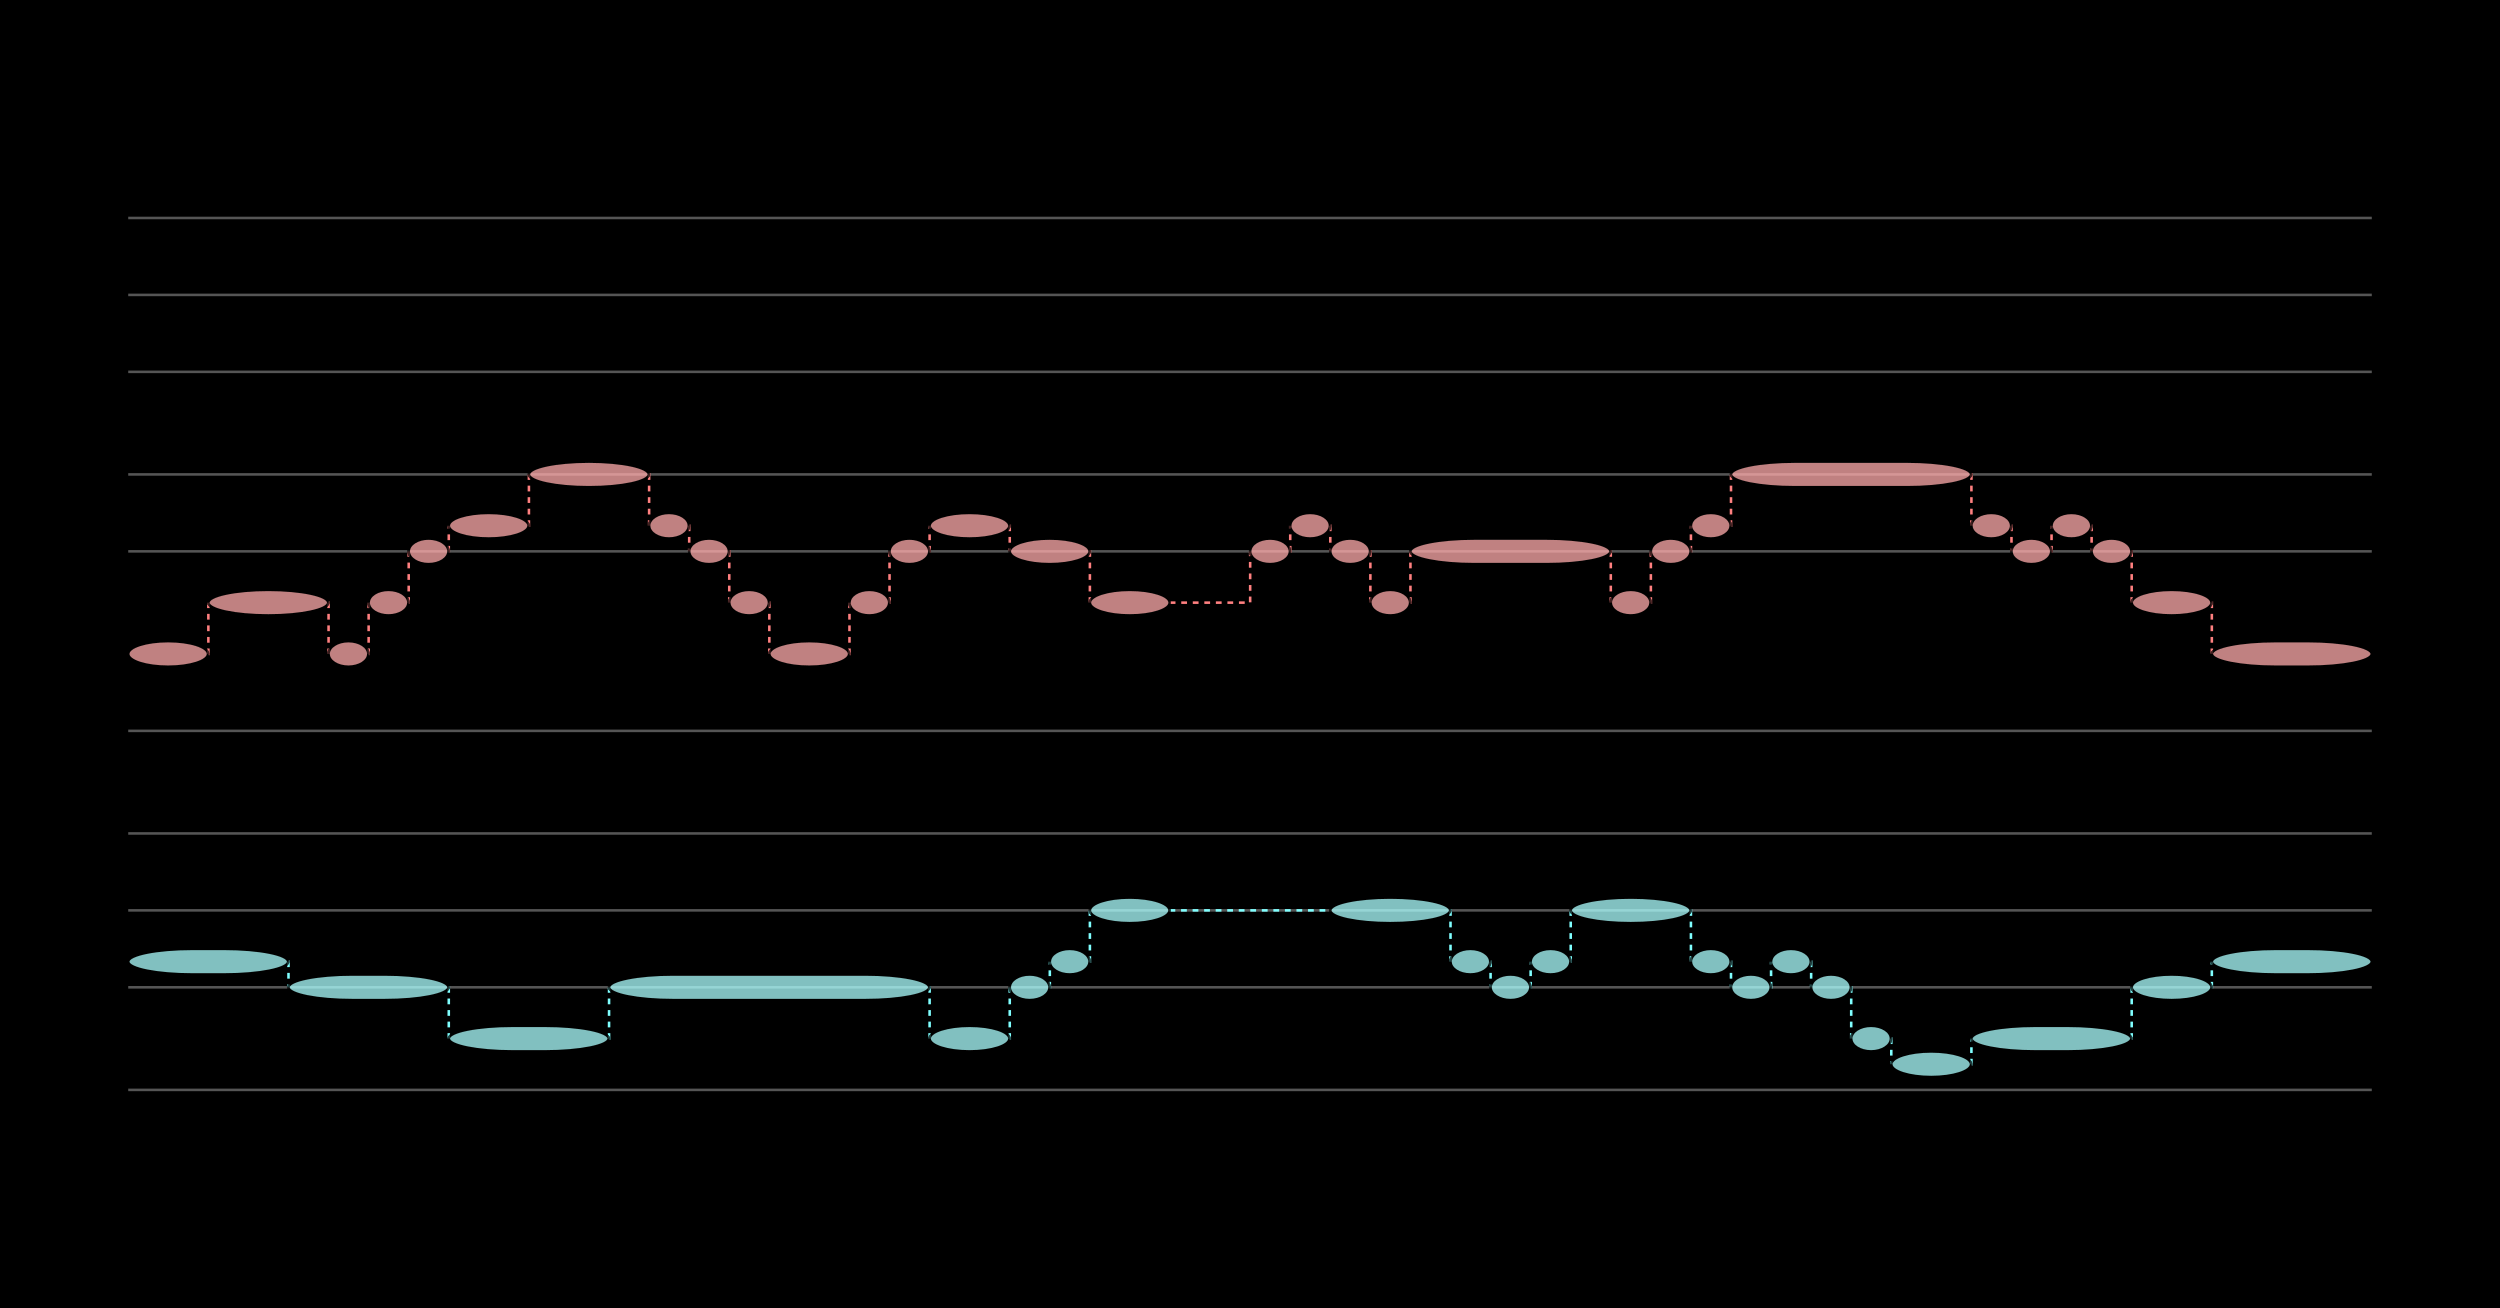
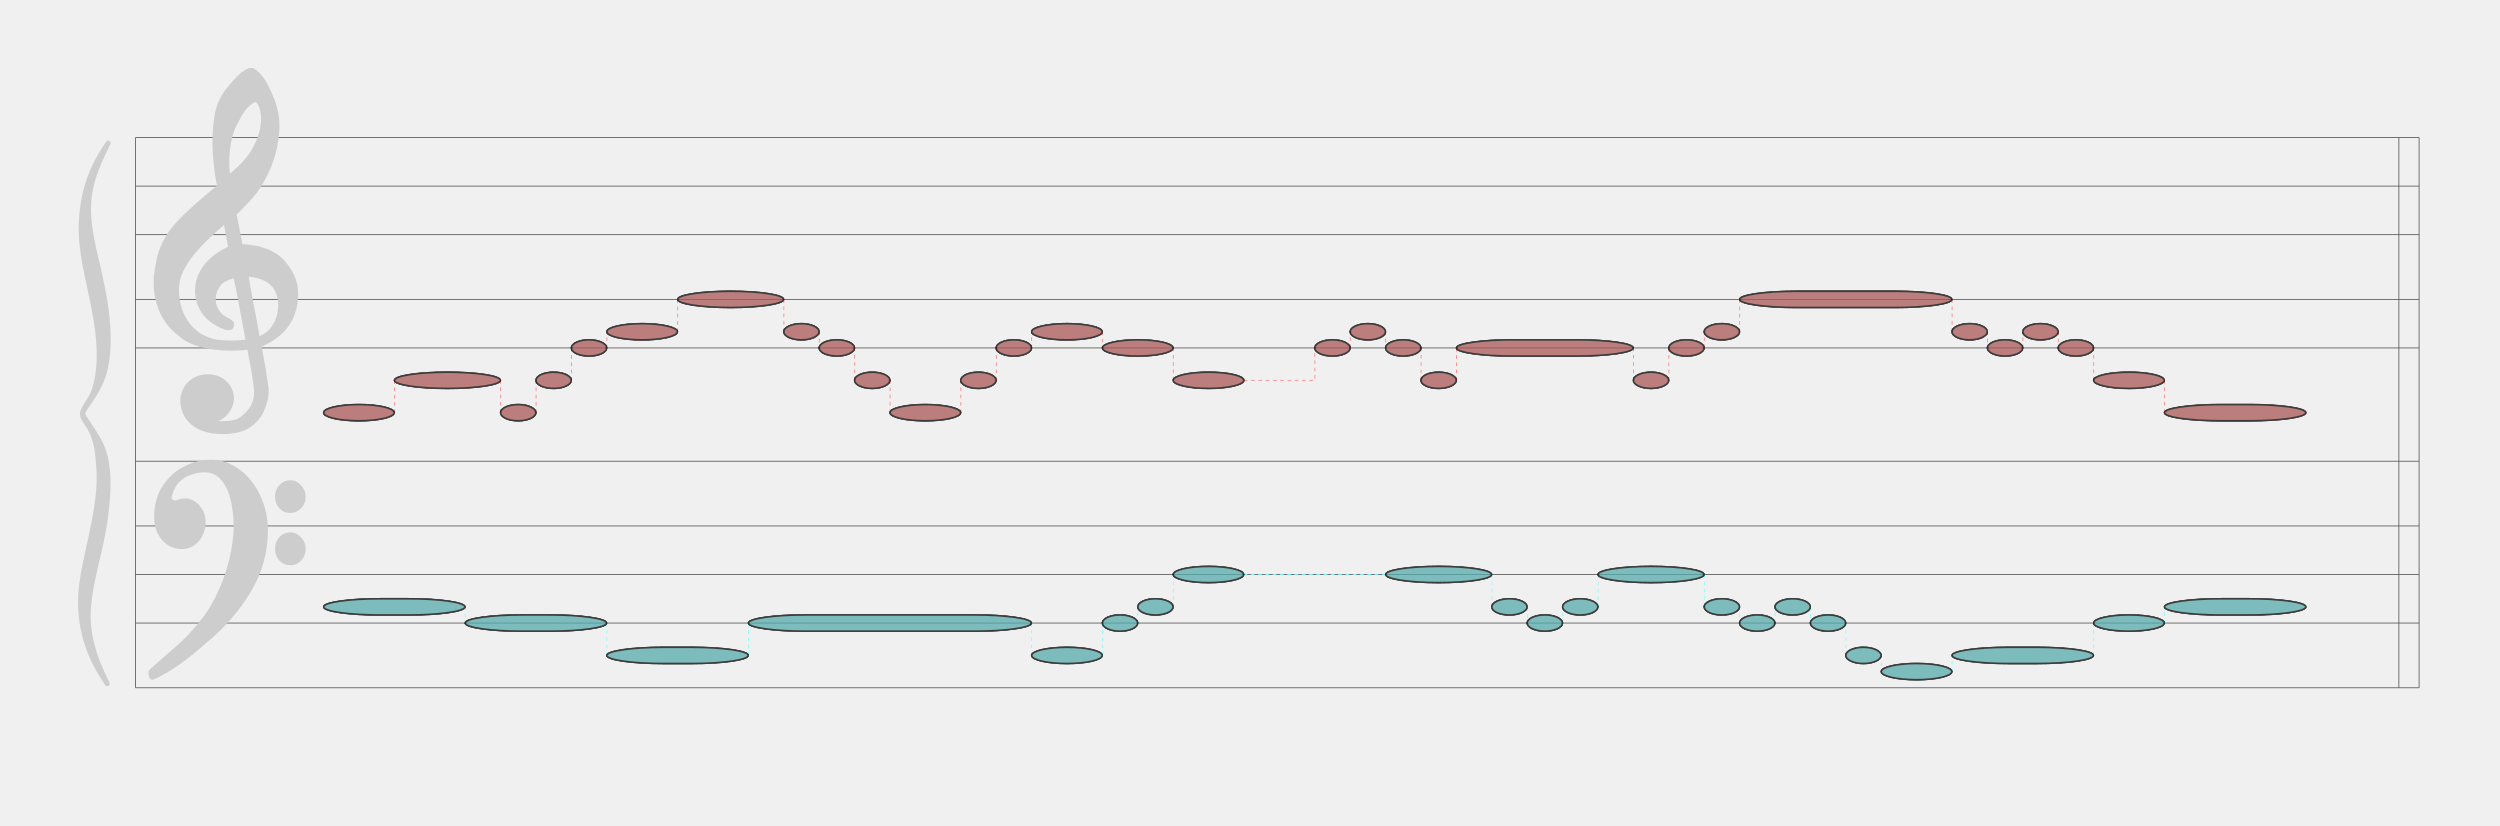
- <svg xmlns="http://www.w3.org/2000/svg" version="1.1" viewPort="0 40 34.995 41" viewBox="-50 -50 974.87 510" width="974.87" height="510">
+ <svg xmlns="http://www.w3.org/2000/svg" version="1.1" viewPort="0 40 34.995 41" viewBox="-200 -50 1544.82 510" width="1544.82" height="510">
  <filter id="constantOpacity">
    <feComponentTransfer>
      <feFuncA type="table" tableValues="0 .5 .5" />
    </feComponentTransfer>
  </filter>
-   <rect class="background" x="-500%" y="-500%" width="1000%" height="1000%" style="fill:black" />
-   <g transform="scale(25, -10) translate(0, -81)">
-     <g class="staff-lines" stroke-width="0.1" stroke="#555555">
-       <path d="M0 64.5 L34.995 64.5" />
-       <path d="M0 67.5 L34.995 67.5" />
-       <path d="M0 71.5 L34.995 71.5" />
-       <path d="M0 74.5 L34.995 74.5" />
-       <path d="M0 77.5 L34.995 77.5" />
-       <path d="M0 43.5 L34.995 43.5" />
-       <path d="M0 47.5 L34.995 47.5" />
-       <path d="M0 50.5 L34.995 50.5" />
-       <path d="M0 53.5 L34.995 53.5" />
-       <path d="M0 57.5 L34.995 57.5" />
+   <g transform="scale(35, -10) translate(0, -81)">
+     <g class="staff-lines" stroke-width="0.5" stroke="#555555">
+       <path vector-effect="non-scaling-stroke" d="M-3.321 64.5 L36.995 64.5" />
+       <path vector-effect="non-scaling-stroke" d="M-3.321 67.5 L36.995 67.5" />
+       <path vector-effect="non-scaling-stroke" d="M-3.321 71.5 L36.995 71.5" />
+       <path vector-effect="non-scaling-stroke" d="M-3.321 74.5 L36.995 74.5" />
+       <path vector-effect="non-scaling-stroke" d="M-3.321 77.5 L36.995 77.5" />
+       <path vector-effect="non-scaling-stroke" d="M-3.321 43.5 L36.995 43.5" />
+       <path vector-effect="non-scaling-stroke" d="M-3.321 47.5 L36.995 47.5" />
+       <path vector-effect="non-scaling-stroke" d="M-3.321 50.5 L36.995 50.5" />
+       <path vector-effect="non-scaling-stroke" d="M-3.321 53.5 L36.995 53.5" />
+       <path vector-effect="non-scaling-stroke" d="M-3.321 57.5 L36.995 57.5" />
+       <path vector-effect="non-scaling-stroke" d="M36.638,43.5 L36.638,77.5" />
+       <path vector-effect="non-scaling-stroke" d="M36.995,43.5 L36.995,77.5" />
+       <path vector-effect="non-scaling-stroke" d="M-3.321,43.5 L-3.321,77.5 z" />
+     </g>
+     <g transform="scale(0.714286, 1)">
+       <g vector-effect="non-scaling-stroke" class="treble-clef" stroke="#cdcdcd" stroke-width="3" fill="#cdcdcd" transform="translate(-17.25, 5.15) scale(0.06, 0.07)">
+         <path vector-effect="non-scaling-stroke" d="M250.026,1080.111c-2.375-5.813-4.501-12.037-5.616-19.656c-1.07-7.32-1.387-15.609-1.62-23.113    c-0.426-13.713,0.409-28.548,1.296-41.038c0.132-1.861,0.517-3.882,0.432-5.183c-0.118-1.794-1.622-3.834-2.484-5.401    c-4.551-8.266-9.023-16.291-13.176-25.488c-3.56-7.883-6.46-16.235-8.316-27.648c-1.087-6.682-1.406-14.26-2.053-21.816   c0-3.313,0-6.623,0-9.936c0.817-17.854,4.099-30.916,9.396-39.743c1.084-1.808,2.228-3.951,3.24-5.186    c6.218-7.579,16.081-9.873,25.812-7.343c0.598-8.887,1.858-19.53,2.376-28.944c0.193-3.49,0.54-7.194,0.54-10.368    c-0.003-13.193-3.44-20.603-7.452-26.135c-3.645-2.613-9.925-3.099-13.176,0.43c4.904-0.174,8.174,5.425,9.612,12.744    c2.427,12.351-1.738,24.386-7.344,25.918c-8.458,2.316-13.738-12.691-11.556-28.295c1.622-11.598,6.603-18.42,13.176-19.655    c5.073-0.956,10.149,0.426,13.608,5.399c1.988,2.858,4.009,7.685,4.968,11.879c1.246,5.448,2.18,12.212,2.16,18.792    c-0.01,3.246-0.453,6.761-0.648,10.152c-0.614,10.689-1.579,19.729-2.376,29.812c6.095,5.437,10.941,13.432,13.392,25.704    c1.302,6.52,2.035,15.517,1.727,23.111c-0.375,9.302-2.565,17.712-5.183,23.975c-3.863,9.248-9.852,13.985-17.604,14.257    c-0.849,9.749-1.633,19.633-2.593,29.159c2.376,4.619,4.55,9.643,6.805,14.906c2.185,5.095,3.892,11.286,5.508,17.712    c2.98,11.855,5.576,29.004,5.4,46.44c-0.102,10.157-1.538,19.319-3.24,27.215c-1.691,7.847-3.557,15.81-6.912,20.089    c-0.36,0-0.72,0-1.08,0C254.113,1090.306,252.068,1085.104,250.026,1080.111z M248.19,997.6    c-1.362,15.429-0.295,36.475,2.7,48.384c1.367,5.441,2.426,10.329,4.428,15.122c0.854,2.04,3.006,5.909,4.104,5.83    c2.104-0.153,3.064-9.245,3.24-13.824c0.542-14.092-2.623-28.387-5.832-37.366C254.247,1008.515,250.911,1002.572,248.19,997.6z     M249.27,935.823c-6.565-5.809-13.02-17.569-13.716-34.776c-0.425-10.517,1.463-18.693,3.888-24.624    c1.422-3.478,3.789-6.692,6.156-9.072c1.287-1.293,4.09-3.666,3.996,1.296c-0.048,2.584-2.504,4.06-3.888,6.263    c-2.557,4.079-4.489,12.399-3.348,21.385c0.481,3.784,1.636,7.983,2.808,10.153c1.458,2.697,3.725,4.34,6.048,5.615    c1.987-19.137,3.451-39.323,5.292-58.753c-4.493-1.347-9.224-1.49-13.068-0.213c-6.922,2.298-11.753,12.045-14.256,23.111    c-1.838,8.128-2.944,20.546-1.837,31.752c0.529,5.353,1.939,11.271,3.348,15.984c4.113,13.751,11.055,26.606,16.308,36.289    C247.971,952.523,248.466,943.862,249.27,935.823z M260.286,855.473c-1.479,19.361-3.545,38.701-4.86,57.671    c5.07-0.638,9.023-3.541,11.556-9.718c4.25-10.369,3.378-29.217-0.648-39.53C264.924,860.283,262.694,856.868,260.286,855.473z" />
+       </g>
+       <g class="bass-clef" fill="#cdcdcd" stroke="#cdcdcd" transform="scale(1.02, 1) translate(-0.25, 0.25)" stroke-width="3">
+         <g transform="matrix(0.1835537,0,0,0.1830159,-98.29797,-1128.841)">
+           <path vector-effect="non-scaling-stroke" d="M514.308,6407.837c3.419,4.086,5.655,9.64,7.124,12.803     c2.204,4.648,4.046,10.097,5.538,16.384c1.492,6.287,2.238,13.068,2.238,20.385c0,4.115-0.338,7.925-0.991,11.507     c-0.653,3.543-1.527,6.4-2.647,8.459c-1.108,2.095-2.297,3.125-3.545,3.125c-1.142,0-2.262-0.687-3.369-2.135     c-1.119-1.41-2.029-3.505-2.752-6.325c-0.711-2.819-1.073-6.135-1.073-9.982c0-3.011,0.326-5.411,0.968-7.317     c0.653-1.867,1.446-2.78,2.379-2.78c0.513,0,0.991,0.342,1.422,1.104c0.431,0.724,0.769,1.753,1.014,3.011     c0.245,1.257,0.373,2.628,0.373,4.077c0,2.019-0.245,3.733-0.735,5.144c-0.501,1.41-1.049,2.132-1.667,2.132     c-0.21,0-0.466-0.152-0.781-0.38c-0.303-0.229-0.501-0.342-0.571-0.342c-0.14,0-0.292,0.152-0.466,0.495     c-0.175,0.342-0.268,0.799-0.292,1.41c0.07,0.495,0.117,0.838,0.117,1.104c0.338,2.896,0.944,4.953,1.796,6.249     c0.863,1.258,1.784,1.905,2.763,1.905c1.014,0,1.83-0.953,2.46-2.858c0.63-1.943,1.073-4.344,1.329-7.277     c0.268-2.896,0.396-5.981,0.396-9.22c-0.035-3.468-0.221-7.125-0.583-10.897c-0.361-3.81-0.804-7.163-1.317-10.059     c-0.653-3.925-1.458-7.468-2.414-10.593c-0.956-3.124-1.889-5.752-2.775-7.849c-0.886-2.133-2.731-5.973-4.104-9.297     C514,6409.468,514.126,6407.62,514.308,6407.837z" />
+           <path vector-effect="non-scaling-stroke" d="M531.259,6465.557c0.313-0.979,0.705-1.415,1.189-1.415     c0.457,0,0.862,0.436,1.228,1.306c0.339,0.908,0.522,2.032,0.522,3.339c0,1.233-0.17,2.358-0.522,3.302     c-0.353,0.979-0.745,1.488-1.163,1.488c-0.483,0-0.888-0.436-1.215-1.343c-0.34-0.871-0.509-1.958-0.509-3.266     C530.789,6467.626,530.945,6466.5,531.259,6465.557z" />
+           <path vector-effect="non-scaling-stroke" d="M531.272,6447.847c0.327-0.871,0.732-1.342,1.241-1.342     c0.457,0,0.849,0.471,1.189,1.378c0.327,0.908,0.497,2.033,0.497,3.447c0,1.162-0.183,2.214-0.522,3.193     c-0.366,0.98-0.745,1.452-1.163,1.452c-0.509,0-0.914-0.436-1.241-1.343c-0.313-0.87-0.483-1.996-0.483-3.301     C530.789,6449.879,530.958,6448.717,531.272,6447.847z" />
+         </g>
+       </g>
+     </g>
+     <g transform="scale(0.714286, 1)">
+       <g class="brace" transform="rotate(0.2) translate(30.5,-324) scale(1,-1) scale(.0175)">
+         <path vector-effect="non-scaling-stroke" stroke="#cdcdcd" fill="#cdcdcd" stroke-width="3" stroke-linejoin="round" d="M-2031.812-22924.453    c-24.919,88.91-36.494,171.418-39.024,279.09c-2.379,101.156,9.877,207.264,16.991,305.533    c6.605,91.162,10.955,191.51-0.048,282.248c-2.757,22.732-8.614,43.227-13.597,63.254c-8.261,33.207-2.886,38.68,5.136,72.111    c10.485,43.689,11.808,90.887,13.172,140.795c3.604,132-16.215,270.613-24.675,400.074    c-8.818,134.883,3.651,255.861,34.113,366.164c-17.906-92.289-29.886-179.082-25.068-283.635    c4.572-99.275,18.379-195.207,24.078-294.23c5.11-88.826,9.914-203.154-8.344-284.342c-4.91-21.82-10.217-42.227-15.835-62.98    c-9.146-33.812-7.235-31.322,2.353-65.664c11.021-39.504,20.774-80.965,24.589-128.662c10.5-131.361-2.347-271.072-13.816-398.416    c-5.957-66.148-10.878-134.006-7.34-202.238C-2055.575-22803.877-2044.086-22863.117-2031.812-22924.453L-2031.812-22924.453z" />
+       </g>
    </g>
    <g style="stroke-width:1; stroke:black;">
-       <g class="note-lines track-2" fill="none" stroke="hsl(180, 100%, 75%)" stroke-dasharray="2.25" stroke-width="1">
+       <g class="note-lines track-2" fill="none" stroke="hsl(180, 100%, 75%)" stroke-dasharray="2.25" vector-effect="non-scaling-stroke" stroke-width="0.5">
        <path vector-effect="non-scaling-stroke" d=" M2.495 48.5 L2.5 48.5 L2.5 47.5" />
        <path vector-effect="non-scaling-stroke" d=" M4.995 47.5 L5 47.5 L5 45.5" />
        <path vector-effect="non-scaling-stroke" d=" M7.495 45.5 L7.5 45.5 L7.5 47.5" />
        <path vector-effect="non-scaling-stroke" d=" M12.495 47.5 L12.5 47.5 L12.5 45.5" />
        <path vector-effect="non-scaling-stroke" d=" M13.745 45.5 L13.75 45.5 L13.75 47.5" />
        <path vector-effect="non-scaling-stroke" d=" M14.37 47.5 L14.375 47.5 L14.375 48.5" />
        <path vector-effect="non-scaling-stroke" d=" M14.995 48.5 L15 48.5 L15 50.5" />
        <path vector-effect="non-scaling-stroke" d=" M16.242 50.5 L18.75 50.5 L18.75 50.5" />
        <path vector-effect="non-scaling-stroke" d=" M20.62 50.5 L20.625 50.5 L20.625 48.5" />
        <path vector-effect="non-scaling-stroke" d=" M21.245 48.5 L21.25 48.5 L21.25 47.5" />
        <path vector-effect="non-scaling-stroke" d=" M21.87 47.5 L21.875 47.5 L21.875 48.5" />
        <path vector-effect="non-scaling-stroke" d=" M22.495 48.5 L22.5 48.5 L22.5 50.5" />
        <path vector-effect="non-scaling-stroke" d=" M24.37 50.5 L24.375 50.5 L24.375 48.5" />
        <path vector-effect="non-scaling-stroke" d=" M24.995 48.5 L25 48.5 L25 47.5" />
        <path vector-effect="non-scaling-stroke" d=" M25.62 47.5 L25.625 47.5 L25.625 48.5" />
        <path vector-effect="non-scaling-stroke" d=" M26.245 48.5 L26.25 48.5 L26.25 47.5" />
        <path vector-effect="non-scaling-stroke" d=" M26.87 47.5 L26.875 47.5 L26.875 45.5" />
        <path vector-effect="non-scaling-stroke" d=" M27.495 45.5 L27.5 45.5 L27.5 44.5" />
        <path vector-effect="non-scaling-stroke" d=" M28.745 44.5 L28.75 44.5 L28.75 45.5" />
        <path vector-effect="non-scaling-stroke" d=" M31.245 45.5 L31.25 45.5 L31.25 47.5" />
        <path vector-effect="non-scaling-stroke" d=" M32.495 47.5 L32.5 47.5 L32.5 48.5" />
      </g>
-       <g class="note-lines track-1" fill="none" stroke="hsl(0, 100%, 75%)" stroke-dasharray="2.25" stroke-width="1">
+       <g class="note-lines track-1" fill="none" stroke="hsl(0, 100%, 75%)" stroke-dasharray="2.25" vector-effect="non-scaling-stroke" stroke-width="0.5">
        <path vector-effect="non-scaling-stroke" d=" M1.245 60.5 L1.25 60.5 L1.25 62.5" />
        <path vector-effect="non-scaling-stroke" d=" M3.12 62.5 L3.125 62.5 L3.125 60.5" />
        <path vector-effect="non-scaling-stroke" d=" M3.745 60.5 L3.75 60.5 L3.75 62.5" />
        <path vector-effect="non-scaling-stroke" d=" M4.37 62.5 L4.375 62.5 L4.375 64.5" />
        <path vector-effect="non-scaling-stroke" d=" M4.995 64.5 L5 64.5 L5 65.5" />
        <path vector-effect="non-scaling-stroke" d=" M6.245 65.5 L6.25 65.5 L6.25 67.5" />
        <path vector-effect="non-scaling-stroke" d=" M8.12 67.5 L8.125 67.5 L8.125 65.5" />
        <path vector-effect="non-scaling-stroke" d=" M8.745 65.5 L8.75 65.5 L8.75 64.5" />
        <path vector-effect="non-scaling-stroke" d=" M9.37 64.5 L9.375 64.5 L9.375 62.5" />
        <path vector-effect="non-scaling-stroke" d=" M9.995 62.5 L10 62.5 L10 60.5" />
        <path vector-effect="non-scaling-stroke" d=" M11.245 60.5 L11.25 60.5 L11.25 62.5" />
        <path vector-effect="non-scaling-stroke" d=" M11.87 62.5 L11.875 62.5 L11.875 64.5" />
        <path vector-effect="non-scaling-stroke" d=" M12.495 64.5 L12.5 64.5 L12.5 65.5" />
        <path vector-effect="non-scaling-stroke" d=" M13.745 65.5 L13.75 65.5 L13.75 64.5" />
        <path vector-effect="non-scaling-stroke" d=" M14.995 64.5 L15 64.5 L15 62.5" />
        <path vector-effect="non-scaling-stroke" d=" M16.245 62.5 L17.5 62.5 L17.5 64.5" />
        <path vector-effect="non-scaling-stroke" d=" M18.12 64.5 L18.125 64.5 L18.125 65.5" />
        <path vector-effect="non-scaling-stroke" d=" M18.745 65.5 L18.75 65.5 L18.75 64.5" />
        <path vector-effect="non-scaling-stroke" d=" M19.37 64.5 L19.375 64.5 L19.375 62.5" />
        <path vector-effect="non-scaling-stroke" d=" M19.995 62.5 L20 62.5 L20 64.5" />
        <path vector-effect="non-scaling-stroke" d=" M23.12 64.5 L23.125 64.5 L23.125 62.5" />
        <path vector-effect="non-scaling-stroke" d=" M23.745 62.5 L23.75 62.5 L23.75 64.5" />
        <path vector-effect="non-scaling-stroke" d=" M24.37 64.5 L24.375 64.5 L24.375 65.5" />
        <path vector-effect="non-scaling-stroke" d=" M24.995 65.5 L25 65.5 L25 67.5" />
        <path vector-effect="non-scaling-stroke" d=" M28.745 67.5 L28.75 67.5 L28.75 65.5" />
        <path vector-effect="non-scaling-stroke" d=" M29.37 65.5 L29.375 65.5 L29.375 64.5" />
        <path vector-effect="non-scaling-stroke" d=" M29.995 64.5 L30 64.5 L30 65.5" />
        <path vector-effect="non-scaling-stroke" d=" M30.62 65.5 L30.625 65.5 L30.625 64.5" />
        <path vector-effect="non-scaling-stroke" d=" M31.245 64.5 L31.25 64.5 L31.25 62.5" />
        <path vector-effect="non-scaling-stroke" d=" M32.495 62.5 L32.5 62.5 L32.5 60.5" />
      </g>
-       <g opacity="0.5" class="note-backdrops track-2" style="fill:white;">
+       <g opacity="0.5" class="note-backdrops track-2" style="fill:black;">
        <g class="note key-48 ont-0d000 offt-2d495">
          <rect vector-effect="non-scaling-stroke" rx="1" ry="1" x="0" y="48" width="2.495" height="1" />
        </g>
        <g class="note key-47 ont-2d500 offt-4d995">
          <rect vector-effect="non-scaling-stroke" rx="1" ry="1" x="2.5" y="47" width="2.495" height="1" />
        </g>
        <g class="note key-45 ont-5d000 offt-7d495">
          <rect vector-effect="non-scaling-stroke" rx="1" ry="1" x="5" y="45" width="2.495" height="1" />
        </g>
        <g class="note key-47 ont-7d500 offt-12d495">
          <rect vector-effect="non-scaling-stroke" rx="1" ry="1" x="7.5" y="47" width="4.995" height="1" />
        </g>
        <g class="note key-45 ont-12d500 offt-13d745">
          <rect vector-effect="non-scaling-stroke" rx="1" ry="1" x="12.5" y="45" width="1.245" height="1" />
        </g>
        <g class="note key-47 ont-13d750 offt-14d370">
          <rect vector-effect="non-scaling-stroke" rx="1" ry="1" x="13.75" y="47" width="0.62" height="1" />
        </g>
        <g class="note key-48 ont-14d375 offt-14d995">
          <rect vector-effect="non-scaling-stroke" rx="1" ry="1" x="14.375" y="48" width="0.62" height="1" />
        </g>
        <g class="note key-50 ont-15d000 offt-16d242 maxima">
          <rect vector-effect="non-scaling-stroke" rx="1" ry="1" x="15" y="50" width="1.242" height="1" />
        </g>
        <g class="note key-50 ont-18d750 offt-20d620 maxima">
          <rect vector-effect="non-scaling-stroke" rx="1" ry="1" x="18.75" y="50" width="1.87" height="1" />
        </g>
        <g class="note key-48 ont-20d625 offt-21d245">
          <rect vector-effect="non-scaling-stroke" rx="1" ry="1" x="20.625" y="48" width="0.62" height="1" />
        </g>
        <g class="note key-47 ont-21d250 offt-21d870">
          <rect vector-effect="non-scaling-stroke" rx="1" ry="1" x="21.25" y="47" width="0.62" height="1" />
        </g>
        <g class="note key-48 ont-21d875 offt-22d495">
          <rect vector-effect="non-scaling-stroke" rx="1" ry="1" x="21.875" y="48" width="0.62" height="1" />
        </g>
        <g class="note key-50 ont-22d500 offt-24d370 maxima">
          <rect vector-effect="non-scaling-stroke" rx="1" ry="1" x="22.5" y="50" width="1.87" height="1" />
        </g>
        <g class="note key-48 ont-24d375 offt-24d995">
          <rect vector-effect="non-scaling-stroke" rx="1" ry="1" x="24.375" y="48" width="0.62" height="1" />
        </g>
        <g class="note key-47 ont-25d000 offt-25d620">
          <rect vector-effect="non-scaling-stroke" rx="1" ry="1" x="25" y="47" width="0.62" height="1" />
        </g>
        <g class="note key-48 ont-25d625 offt-26d245">
          <rect vector-effect="non-scaling-stroke" rx="1" ry="1" x="25.625" y="48" width="0.62" height="1" />
        </g>
        <g class="note key-47 ont-26d250 offt-26d870">
          <rect vector-effect="non-scaling-stroke" rx="1" ry="1" x="26.25" y="47" width="0.62" height="1" />
        </g>
        <g class="note key-45 ont-26d875 offt-27d495">
          <rect vector-effect="non-scaling-stroke" rx="1" ry="1" x="26.875" y="45" width="0.62" height="1" />
        </g>
        <g class="note key-44 ont-27d500 offt-28d745 minima">
          <rect vector-effect="non-scaling-stroke" rx="1" ry="1" x="27.5" y="44" width="1.245" height="1" />
        </g>
        <g class="note key-45 ont-28d750 offt-31d245">
          <rect vector-effect="non-scaling-stroke" rx="1" ry="1" x="28.75" y="45" width="2.495" height="1" />
        </g>
        <g class="note key-47 ont-31d250 offt-32d495">
          <rect vector-effect="non-scaling-stroke" rx="1" ry="1" x="31.25" y="47" width="1.245" height="1" />
        </g>
        <g class="note key-48 ont-32d500 offt-34d995">
          <rect vector-effect="non-scaling-stroke" rx="1" ry="1" x="32.5" y="48" width="2.495" height="1" />
        </g>
      </g>
-       <g opacity="0.5" class="note-backdrops track-1" style="fill:white;">
+       <g opacity="0.5" class="note-backdrops track-1" style="fill:black;">
        <g class="note key-60 ont-0d000 offt-1d245 minima">
          <rect vector-effect="non-scaling-stroke" rx="1" ry="1" x="0" y="60" width="1.245" height="1" />
        </g>
        <g class="note key-62 ont-1d250 offt-3d120">
          <rect vector-effect="non-scaling-stroke" rx="1" ry="1" x="1.25" y="62" width="1.87" height="1" />
        </g>
        <g class="note key-60 ont-3d125 offt-3d745 minima">
          <rect vector-effect="non-scaling-stroke" rx="1" ry="1" x="3.125" y="60" width="0.62" height="1" />
        </g>
        <g class="note key-62 ont-3d750 offt-4d370">
          <rect vector-effect="non-scaling-stroke" rx="1" ry="1" x="3.75" y="62" width="0.62" height="1" />
        </g>
        <g class="note key-64 ont-4d375 offt-4d995">
          <rect vector-effect="non-scaling-stroke" rx="1" ry="1" x="4.375" y="64" width="0.62" height="1" />
        </g>
        <g class="note key-65 ont-5d000 offt-6d245">
          <rect vector-effect="non-scaling-stroke" rx="1" ry="1" x="5" y="65" width="1.245" height="1" />
        </g>
        <g class="note key-67 ont-6d250 offt-8d120 maxima">
          <rect vector-effect="non-scaling-stroke" rx="1" ry="1" x="6.25" y="67" width="1.87" height="1" />
        </g>
        <g class="note key-65 ont-8d125 offt-8d745">
          <rect vector-effect="non-scaling-stroke" rx="1" ry="1" x="8.125" y="65" width="0.62" height="1" />
        </g>
        <g class="note key-64 ont-8d750 offt-9d370">
          <rect vector-effect="non-scaling-stroke" rx="1" ry="1" x="8.75" y="64" width="0.62" height="1" />
        </g>
        <g class="note key-62 ont-9d375 offt-9d995">
          <rect vector-effect="non-scaling-stroke" rx="1" ry="1" x="9.375" y="62" width="0.62" height="1" />
        </g>
        <g class="note key-60 ont-10d000 offt-11d245 minima">
          <rect vector-effect="non-scaling-stroke" rx="1" ry="1" x="10" y="60" width="1.245" height="1" />
        </g>
        <g class="note key-62 ont-11d250 offt-11d870">
          <rect vector-effect="non-scaling-stroke" rx="1" ry="1" x="11.25" y="62" width="0.62" height="1" />
        </g>
        <g class="note key-64 ont-11d875 offt-12d495">
          <rect vector-effect="non-scaling-stroke" rx="1" ry="1" x="11.875" y="64" width="0.62" height="1" />
        </g>
        <g class="note key-65 ont-12d500 offt-13d745">
          <rect vector-effect="non-scaling-stroke" rx="1" ry="1" x="12.5" y="65" width="1.245" height="1" />
        </g>
        <g class="note key-64 ont-13d750 offt-14d995">
          <rect vector-effect="non-scaling-stroke" rx="1" ry="1" x="13.75" y="64" width="1.245" height="1" />
        </g>
        <g class="note key-62 ont-15d000 offt-16d245">
          <rect vector-effect="non-scaling-stroke" rx="1" ry="1" x="15" y="62" width="1.245" height="1" />
        </g>
        <g class="note key-64 ont-17d500 offt-18d120">
          <rect vector-effect="non-scaling-stroke" rx="1" ry="1" x="17.5" y="64" width="0.62" height="1" />
        </g>
        <g class="note key-65 ont-18d125 offt-18d745">
          <rect vector-effect="non-scaling-stroke" rx="1" ry="1" x="18.125" y="65" width="0.62" height="1" />
        </g>
        <g class="note key-64 ont-18d750 offt-19d370">
          <rect vector-effect="non-scaling-stroke" rx="1" ry="1" x="18.75" y="64" width="0.62" height="1" />
        </g>
        <g class="note key-62 ont-19d375 offt-19d995">
          <rect vector-effect="non-scaling-stroke" rx="1" ry="1" x="19.375" y="62" width="0.62" height="1" />
        </g>
        <g class="note key-64 ont-20d000 offt-23d120">
          <rect vector-effect="non-scaling-stroke" rx="1" ry="1" x="20" y="64" width="3.12" height="1" />
        </g>
        <g class="note key-62 ont-23d125 offt-23d745">
          <rect vector-effect="non-scaling-stroke" rx="1" ry="1" x="23.125" y="62" width="0.62" height="1" />
        </g>
        <g class="note key-64 ont-23d750 offt-24d370">
          <rect vector-effect="non-scaling-stroke" rx="1" ry="1" x="23.75" y="64" width="0.62" height="1" />
        </g>
        <g class="note key-65 ont-24d375 offt-24d995">
          <rect vector-effect="non-scaling-stroke" rx="1" ry="1" x="24.375" y="65" width="0.62" height="1" />
        </g>
        <g class="note key-67 ont-25d000 offt-28d745 maxima">
          <rect vector-effect="non-scaling-stroke" rx="1" ry="1" x="25" y="67" width="3.745" height="1" />
        </g>
        <g class="note key-65 ont-28d750 offt-29d370">
          <rect vector-effect="non-scaling-stroke" rx="1" ry="1" x="28.75" y="65" width="0.62" height="1" />
        </g>
        <g class="note key-64 ont-29d375 offt-29d995">
          <rect vector-effect="non-scaling-stroke" rx="1" ry="1" x="29.375" y="64" width="0.62" height="1" />
        </g>
        <g class="note key-65 ont-30d000 offt-30d620">
          <rect vector-effect="non-scaling-stroke" rx="1" ry="1" x="30" y="65" width="0.62" height="1" />
        </g>
        <g class="note key-64 ont-30d625 offt-31d245">
          <rect vector-effect="non-scaling-stroke" rx="1" ry="1" x="30.625" y="64" width="0.62" height="1" />
        </g>
        <g class="note key-62 ont-31d250 offt-32d495">
          <rect vector-effect="non-scaling-stroke" rx="1" ry="1" x="31.25" y="62" width="1.245" height="1" />
        </g>
        <g class="note key-60 ont-32d500 offt-34d995 minima">
          <rect vector-effect="non-scaling-stroke" rx="1" ry="1" x="32.5" y="60" width="2.495" height="1" />
        </g>
      </g>
      <g class="track-2" filter="url(#constantOpacity)" style="opacity:1; fill:hsl(180, 100%, 75%);">
        <g class="note key-48 ont-0d000 offt-2d495">
          <rect vector-effect="non-scaling-stroke" rx="1" ry="1" x="0" y="48" width="2.495" height="1" />
        </g>
        <g class="note key-47 ont-2d500 offt-4d995">
          <rect vector-effect="non-scaling-stroke" rx="1" ry="1" x="2.5" y="47" width="2.495" height="1" />
        </g>
        <g class="note key-45 ont-5d000 offt-7d495">
          <rect vector-effect="non-scaling-stroke" rx="1" ry="1" x="5" y="45" width="2.495" height="1" />
        </g>
        <g class="note key-47 ont-7d500 offt-12d495">
          <rect vector-effect="non-scaling-stroke" rx="1" ry="1" x="7.5" y="47" width="4.995" height="1" />
        </g>
        <g class="note key-45 ont-12d500 offt-13d745">
          <rect vector-effect="non-scaling-stroke" rx="1" ry="1" x="12.5" y="45" width="1.245" height="1" />
        </g>
        <g class="note key-47 ont-13d750 offt-14d370">
          <rect vector-effect="non-scaling-stroke" rx="1" ry="1" x="13.75" y="47" width="0.62" height="1" />
        </g>
        <g class="note key-48 ont-14d375 offt-14d995">
          <rect vector-effect="non-scaling-stroke" rx="1" ry="1" x="14.375" y="48" width="0.62" height="1" />
        </g>
        <g class="note key-50 ont-15d000 offt-16d242 maxima">
          <rect vector-effect="non-scaling-stroke" rx="1" ry="1" x="15" y="50" width="1.242" height="1" />
        </g>
        <g class="note key-50 ont-18d750 offt-20d620 maxima">
          <rect vector-effect="non-scaling-stroke" rx="1" ry="1" x="18.75" y="50" width="1.87" height="1" />
        </g>
        <g class="note key-48 ont-20d625 offt-21d245">
          <rect vector-effect="non-scaling-stroke" rx="1" ry="1" x="20.625" y="48" width="0.62" height="1" />
        </g>
        <g class="note key-47 ont-21d250 offt-21d870">
          <rect vector-effect="non-scaling-stroke" rx="1" ry="1" x="21.25" y="47" width="0.62" height="1" />
        </g>
        <g class="note key-48 ont-21d875 offt-22d495">
          <rect vector-effect="non-scaling-stroke" rx="1" ry="1" x="21.875" y="48" width="0.62" height="1" />
        </g>
        <g class="note key-50 ont-22d500 offt-24d370 maxima">
          <rect vector-effect="non-scaling-stroke" rx="1" ry="1" x="22.5" y="50" width="1.87" height="1" />
        </g>
        <g class="note key-48 ont-24d375 offt-24d995">
          <rect vector-effect="non-scaling-stroke" rx="1" ry="1" x="24.375" y="48" width="0.62" height="1" />
        </g>
        <g class="note key-47 ont-25d000 offt-25d620">
          <rect vector-effect="non-scaling-stroke" rx="1" ry="1" x="25" y="47" width="0.62" height="1" />
        </g>
        <g class="note key-48 ont-25d625 offt-26d245">
          <rect vector-effect="non-scaling-stroke" rx="1" ry="1" x="25.625" y="48" width="0.62" height="1" />
        </g>
        <g class="note key-47 ont-26d250 offt-26d870">
          <rect vector-effect="non-scaling-stroke" rx="1" ry="1" x="26.25" y="47" width="0.62" height="1" />
        </g>
        <g class="note key-45 ont-26d875 offt-27d495">
          <rect vector-effect="non-scaling-stroke" rx="1" ry="1" x="26.875" y="45" width="0.62" height="1" />
        </g>
        <g class="note key-44 ont-27d500 offt-28d745 minima">
          <rect vector-effect="non-scaling-stroke" rx="1" ry="1" x="27.5" y="44" width="1.245" height="1" />
        </g>
        <g class="note key-45 ont-28d750 offt-31d245">
          <rect vector-effect="non-scaling-stroke" rx="1" ry="1" x="28.75" y="45" width="2.495" height="1" />
        </g>
        <g class="note key-47 ont-31d250 offt-32d495">
          <rect vector-effect="non-scaling-stroke" rx="1" ry="1" x="31.25" y="47" width="1.245" height="1" />
        </g>
        <g class="note key-48 ont-32d500 offt-34d995">
          <rect vector-effect="non-scaling-stroke" rx="1" ry="1" x="32.5" y="48" width="2.495" height="1" />
        </g>
      </g>
      <g class="track-1" filter="url(#constantOpacity)" style="opacity:1; fill:hsl(0, 100%, 75%);">
        <g class="note key-60 ont-0d000 offt-1d245 minima">
          <rect vector-effect="non-scaling-stroke" rx="1" ry="1" x="0" y="60" width="1.245" height="1" />
        </g>
        <g class="note key-62 ont-1d250 offt-3d120">
          <rect vector-effect="non-scaling-stroke" rx="1" ry="1" x="1.25" y="62" width="1.87" height="1" />
        </g>
        <g class="note key-60 ont-3d125 offt-3d745 minima">
          <rect vector-effect="non-scaling-stroke" rx="1" ry="1" x="3.125" y="60" width="0.62" height="1" />
        </g>
        <g class="note key-62 ont-3d750 offt-4d370">
          <rect vector-effect="non-scaling-stroke" rx="1" ry="1" x="3.75" y="62" width="0.62" height="1" />
        </g>
        <g class="note key-64 ont-4d375 offt-4d995">
          <rect vector-effect="non-scaling-stroke" rx="1" ry="1" x="4.375" y="64" width="0.62" height="1" />
        </g>
        <g class="note key-65 ont-5d000 offt-6d245">
          <rect vector-effect="non-scaling-stroke" rx="1" ry="1" x="5" y="65" width="1.245" height="1" />
        </g>
        <g class="note key-67 ont-6d250 offt-8d120 maxima">
          <rect vector-effect="non-scaling-stroke" rx="1" ry="1" x="6.25" y="67" width="1.87" height="1" />
        </g>
        <g class="note key-65 ont-8d125 offt-8d745">
          <rect vector-effect="non-scaling-stroke" rx="1" ry="1" x="8.125" y="65" width="0.62" height="1" />
        </g>
        <g class="note key-64 ont-8d750 offt-9d370">
          <rect vector-effect="non-scaling-stroke" rx="1" ry="1" x="8.75" y="64" width="0.62" height="1" />
        </g>
        <g class="note key-62 ont-9d375 offt-9d995">
          <rect vector-effect="non-scaling-stroke" rx="1" ry="1" x="9.375" y="62" width="0.62" height="1" />
        </g>
        <g class="note key-60 ont-10d000 offt-11d245 minima">
          <rect vector-effect="non-scaling-stroke" rx="1" ry="1" x="10" y="60" width="1.245" height="1" />
        </g>
        <g class="note key-62 ont-11d250 offt-11d870">
          <rect vector-effect="non-scaling-stroke" rx="1" ry="1" x="11.25" y="62" width="0.62" height="1" />
        </g>
        <g class="note key-64 ont-11d875 offt-12d495">
          <rect vector-effect="non-scaling-stroke" rx="1" ry="1" x="11.875" y="64" width="0.62" height="1" />
        </g>
        <g class="note key-65 ont-12d500 offt-13d745">
          <rect vector-effect="non-scaling-stroke" rx="1" ry="1" x="12.5" y="65" width="1.245" height="1" />
        </g>
        <g class="note key-64 ont-13d750 offt-14d995">
          <rect vector-effect="non-scaling-stroke" rx="1" ry="1" x="13.75" y="64" width="1.245" height="1" />
        </g>
        <g class="note key-62 ont-15d000 offt-16d245">
          <rect vector-effect="non-scaling-stroke" rx="1" ry="1" x="15" y="62" width="1.245" height="1" />
        </g>
        <g class="note key-64 ont-17d500 offt-18d120">
          <rect vector-effect="non-scaling-stroke" rx="1" ry="1" x="17.5" y="64" width="0.62" height="1" />
        </g>
        <g class="note key-65 ont-18d125 offt-18d745">
          <rect vector-effect="non-scaling-stroke" rx="1" ry="1" x="18.125" y="65" width="0.62" height="1" />
        </g>
        <g class="note key-64 ont-18d750 offt-19d370">
          <rect vector-effect="non-scaling-stroke" rx="1" ry="1" x="18.75" y="64" width="0.62" height="1" />
        </g>
        <g class="note key-62 ont-19d375 offt-19d995">
          <rect vector-effect="non-scaling-stroke" rx="1" ry="1" x="19.375" y="62" width="0.62" height="1" />
        </g>
        <g class="note key-64 ont-20d000 offt-23d120">
          <rect vector-effect="non-scaling-stroke" rx="1" ry="1" x="20" y="64" width="3.12" height="1" />
        </g>
        <g class="note key-62 ont-23d125 offt-23d745">
          <rect vector-effect="non-scaling-stroke" rx="1" ry="1" x="23.125" y="62" width="0.62" height="1" />
        </g>
        <g class="note key-64 ont-23d750 offt-24d370">
          <rect vector-effect="non-scaling-stroke" rx="1" ry="1" x="23.75" y="64" width="0.62" height="1" />
        </g>
        <g class="note key-65 ont-24d375 offt-24d995">
          <rect vector-effect="non-scaling-stroke" rx="1" ry="1" x="24.375" y="65" width="0.62" height="1" />
        </g>
        <g class="note key-67 ont-25d000 offt-28d745 maxima">
          <rect vector-effect="non-scaling-stroke" rx="1" ry="1" x="25" y="67" width="3.745" height="1" />
        </g>
        <g class="note key-65 ont-28d750 offt-29d370">
          <rect vector-effect="non-scaling-stroke" rx="1" ry="1" x="28.75" y="65" width="0.62" height="1" />
        </g>
        <g class="note key-64 ont-29d375 offt-29d995">
          <rect vector-effect="non-scaling-stroke" rx="1" ry="1" x="29.375" y="64" width="0.62" height="1" />
        </g>
        <g class="note key-65 ont-30d000 offt-30d620">
          <rect vector-effect="non-scaling-stroke" rx="1" ry="1" x="30" y="65" width="0.62" height="1" />
        </g>
        <g class="note key-64 ont-30d625 offt-31d245">
          <rect vector-effect="non-scaling-stroke" rx="1" ry="1" x="30.625" y="64" width="0.62" height="1" />
        </g>
        <g class="note key-62 ont-31d250 offt-32d495">
          <rect vector-effect="non-scaling-stroke" rx="1" ry="1" x="31.25" y="62" width="1.245" height="1" />
        </g>
        <g class="note key-60 ont-32d500 offt-34d995 minima">
          <rect vector-effect="non-scaling-stroke" rx="1" ry="1" x="32.5" y="60" width="2.495" height="1" />
        </g>
      </g>
    </g>
  </g>
</svg>
